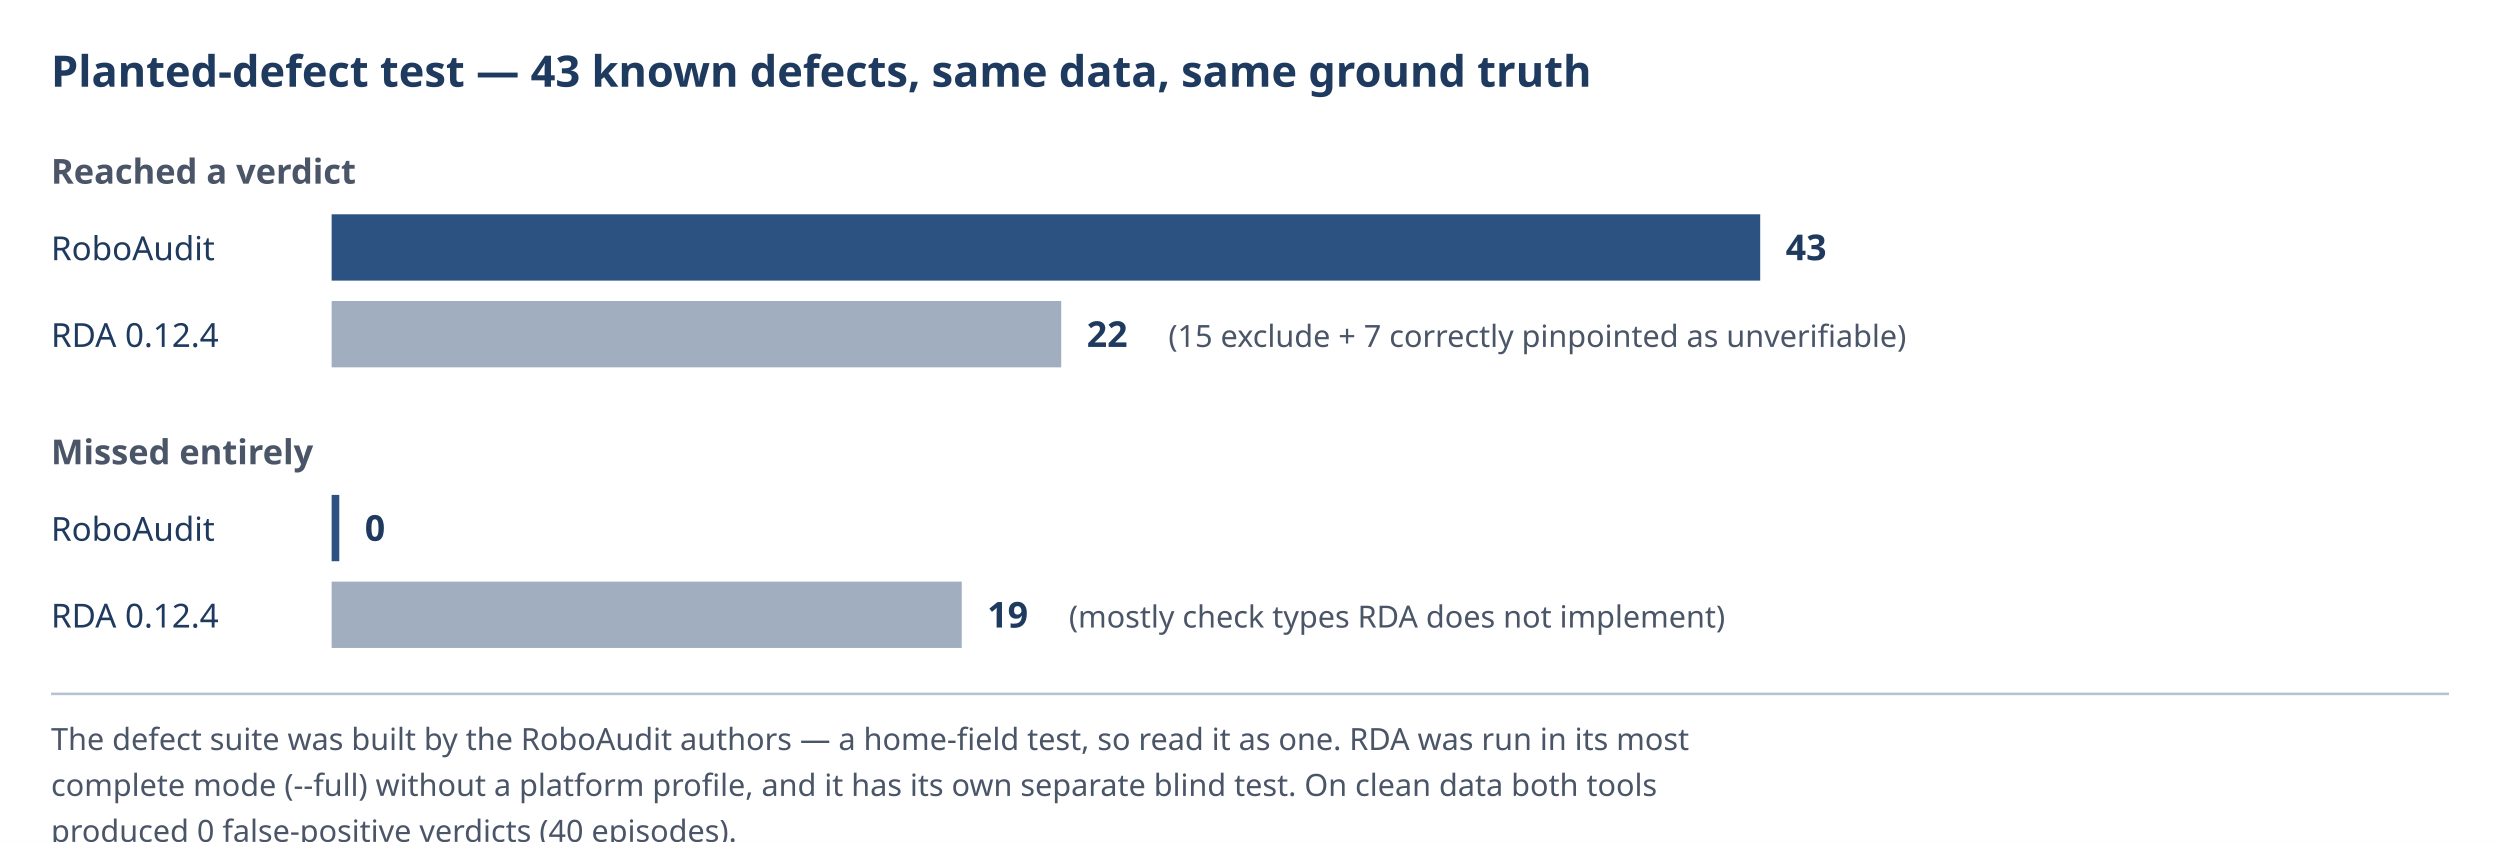
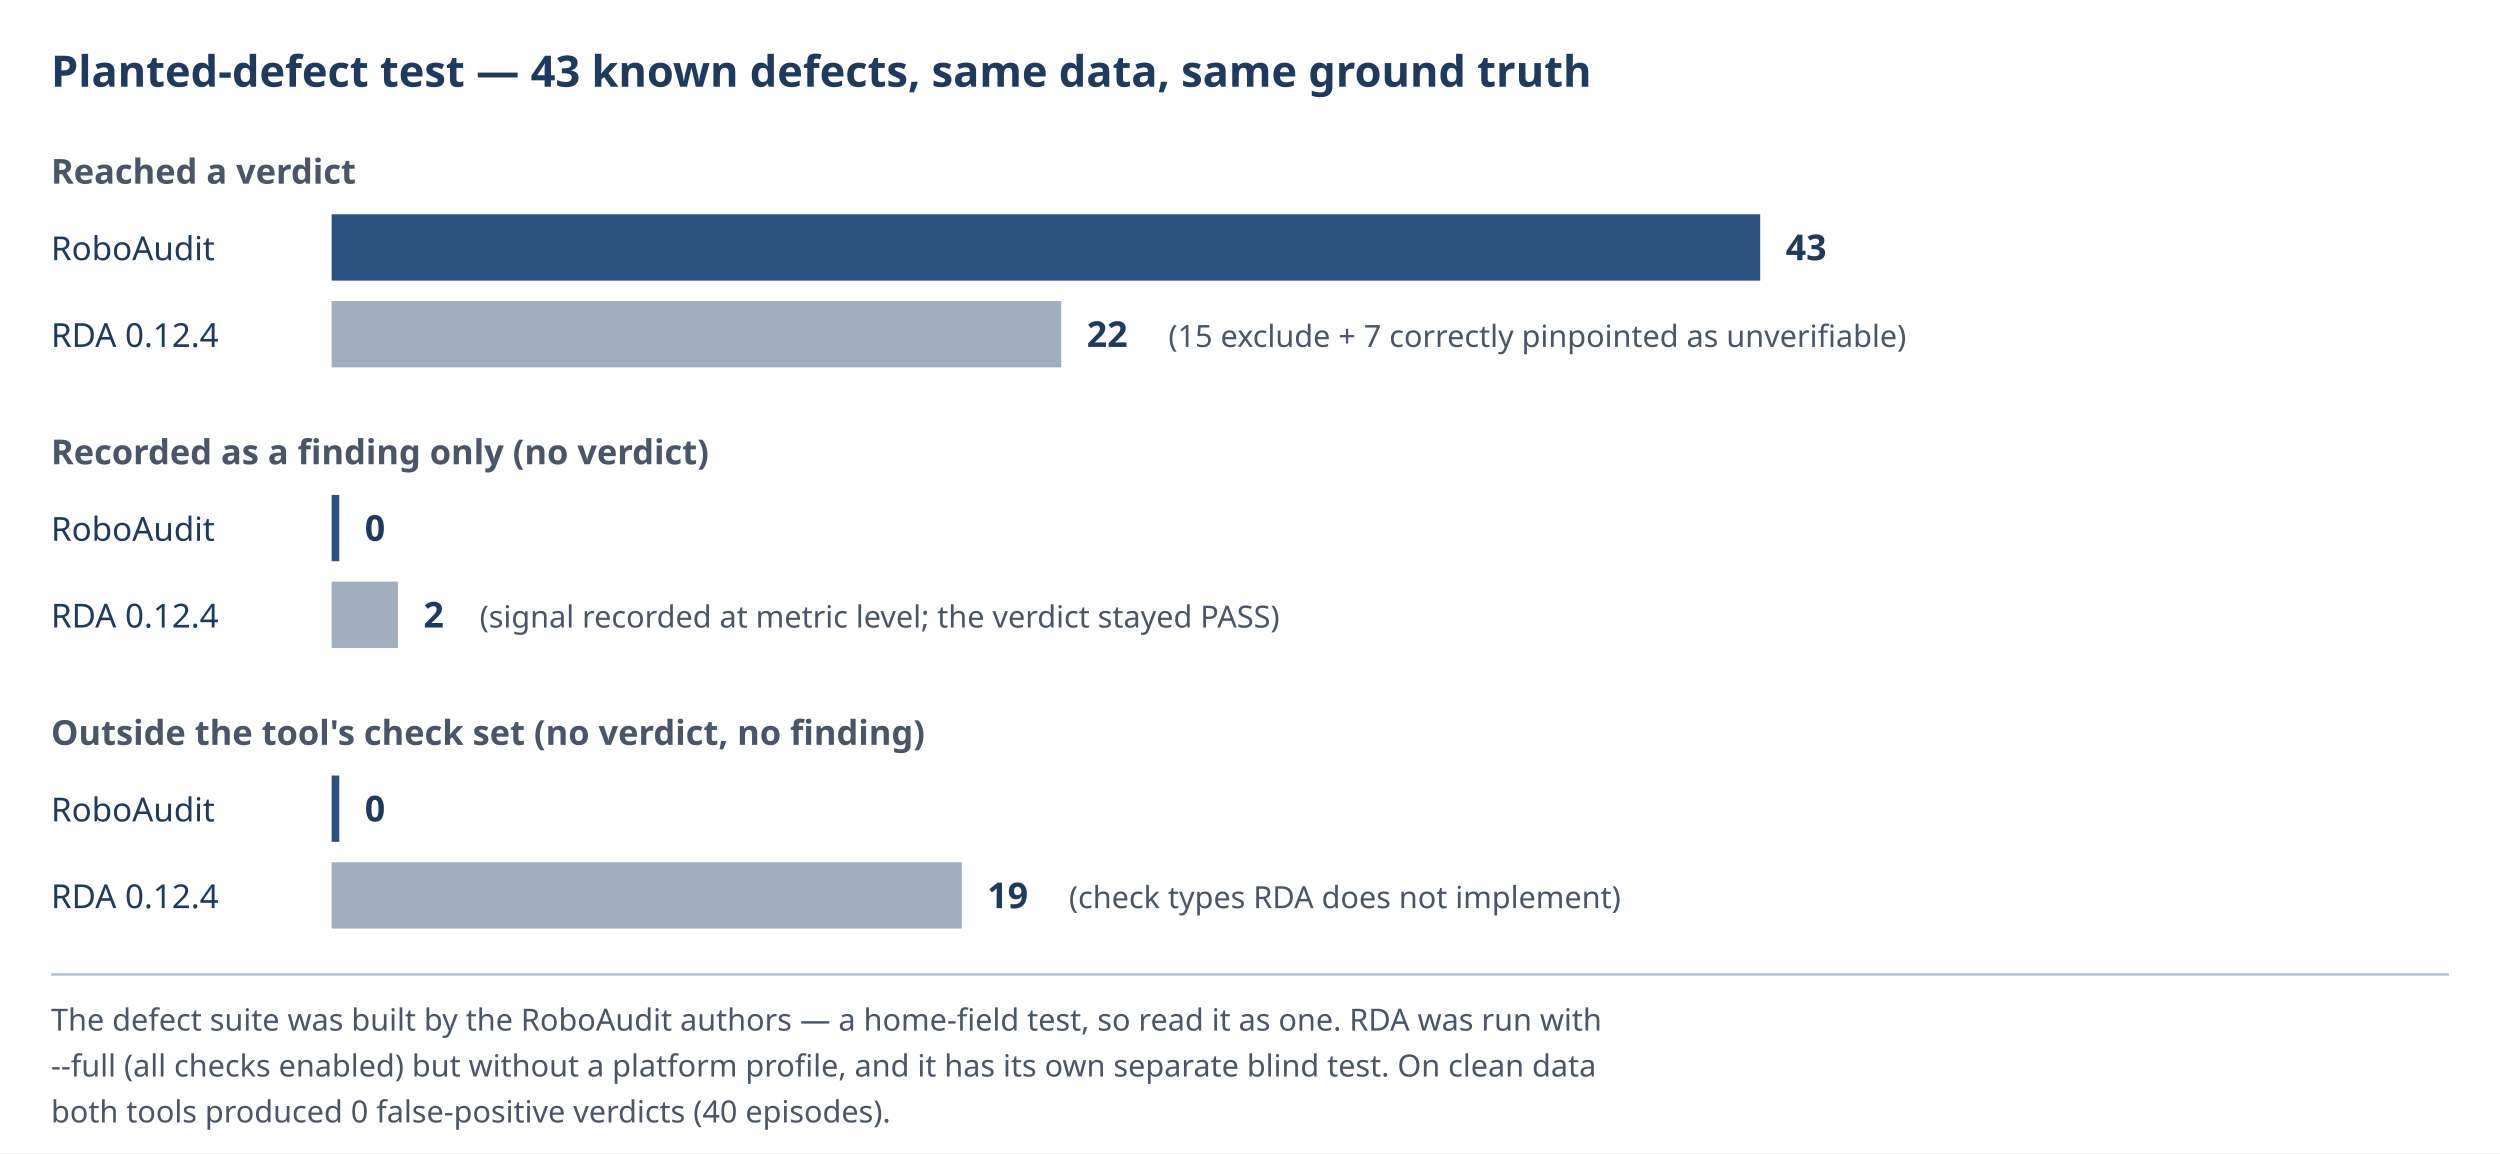
- <svg xmlns="http://www.w3.org/2000/svg" width="980" height="330" viewBox="0 0 980 330" font-family="sans-serif">
-   <rect x="0" y="0" width="980" height="330" fill="#ffffff" />
+ <svg xmlns="http://www.w3.org/2000/svg" width="980" height="452" viewBox="0 0 980 452" font-family="sans-serif">
+   <rect x="0" y="0" width="980" height="452" fill="#ffffff" />
  <text x="20" y="34" font-size="17" font-weight="bold" fill="#1f3a5f">Planted-defect test — 43 known defects, same data, same ground truth</text>
  <text x="20" y="72" font-size="13.5" font-weight="bold" fill="#4a5568">Reached a verdict</text>
  <text x="20" y="102" font-size="13" fill="#1f3a5f">RoboAudit</text>
  <rect x="130" y="84" width="560" height="26" fill="#2c5282" />
  <text x="700" y="102" font-size="14" font-weight="bold" fill="#1f3a5f">43</text>
  <text x="20" y="136" font-size="13" fill="#1f3a5f">RDA 0.12.4</text>
  <rect x="130" y="118" width="286" height="26" fill="#a0aec0" />
  <text x="426" y="136" font-size="14" font-weight="bold" fill="#1f3a5f">22</text>
  <text x="458" y="136" font-size="12" fill="#4a5568">(15 exclude + 7 correctly pinpointed as unverifiable)</text>
-   <text x="20" y="182" font-size="13.5" font-weight="bold" fill="#4a5568">Missed entirely</text>
+   <text x="20" y="182" font-size="13.5" font-weight="bold" fill="#4a5568">Recorded as a finding only (no verdict)</text>
  <text x="20" y="212" font-size="13" fill="#1f3a5f">RoboAudit</text>
  <rect x="130" y="194" width="3" height="26" fill="#2c5282" />
  <text x="143" y="212" font-size="14" font-weight="bold" fill="#1f3a5f">0</text>
  <text x="20" y="246" font-size="13" fill="#1f3a5f">RDA 0.12.4</text>
-   <rect x="130" y="228" width="247" height="26" fill="#a0aec0" />
-   <text x="387" y="246" font-size="14" font-weight="bold" fill="#1f3a5f">19</text>
-   <text x="419" y="246" font-size="12" fill="#4a5568">(mostly check types RDA does not implement)</text>
-   <line x1="20" y1="272" x2="960" y2="272" stroke="#b6c2d2" />
-   <text x="20" y="294" font-size="12" fill="#4a5568">The defect suite was built by the RoboAudit authors — a home-field test, so read it as one. RDA was run in its most</text>
-   <text x="20" y="312" font-size="12" fill="#4a5568">complete mode (--full) without a platform profile, and it has its own separate blind test. On clean data both tools</text>
-   <text x="20" y="330" font-size="12" fill="#4a5568">produced 0 false-positive verdicts (40 episodes).</text>
+   <rect x="130" y="228" width="26" height="26" fill="#a0aec0" />
+   <text x="166" y="246" font-size="14" font-weight="bold" fill="#1f3a5f">2</text>
+   <text x="188" y="246" font-size="12" fill="#4a5568">(signal recorded at metric level; the verdict stayed PASS)</text>
+   <text x="20" y="292" font-size="13.5" font-weight="bold" fill="#4a5568">Outside the tool's check set (no verdict, no finding)</text>
+   <text x="20" y="322" font-size="13" fill="#1f3a5f">RoboAudit</text>
+   <rect x="130" y="304" width="3" height="26" fill="#2c5282" />
+   <text x="143" y="322" font-size="14" font-weight="bold" fill="#1f3a5f">0</text>
+   <text x="20" y="356" font-size="13" fill="#1f3a5f">RDA 0.12.4</text>
+   <rect x="130" y="338" width="247" height="26" fill="#a0aec0" />
+   <text x="387" y="356" font-size="14" font-weight="bold" fill="#1f3a5f">19</text>
+   <text x="419" y="356" font-size="12" fill="#4a5568">(check types RDA does not implement)</text>
+   <line x1="20" y1="382" x2="960" y2="382" stroke="#b6c2d2" />
+   <text x="20" y="404" font-size="12" fill="#4a5568">The defect suite was built by the RoboAudit authors — a home-field test, so read it as one. RDA was run with</text>
+   <text x="20" y="422" font-size="12" fill="#4a5568">--full (all checks enabled) but without a platform profile, and it has its own separate blind test. On clean data</text>
+   <text x="20" y="440" font-size="12" fill="#4a5568">both tools produced 0 false-positive verdicts (40 episodes).</text>
</svg>
